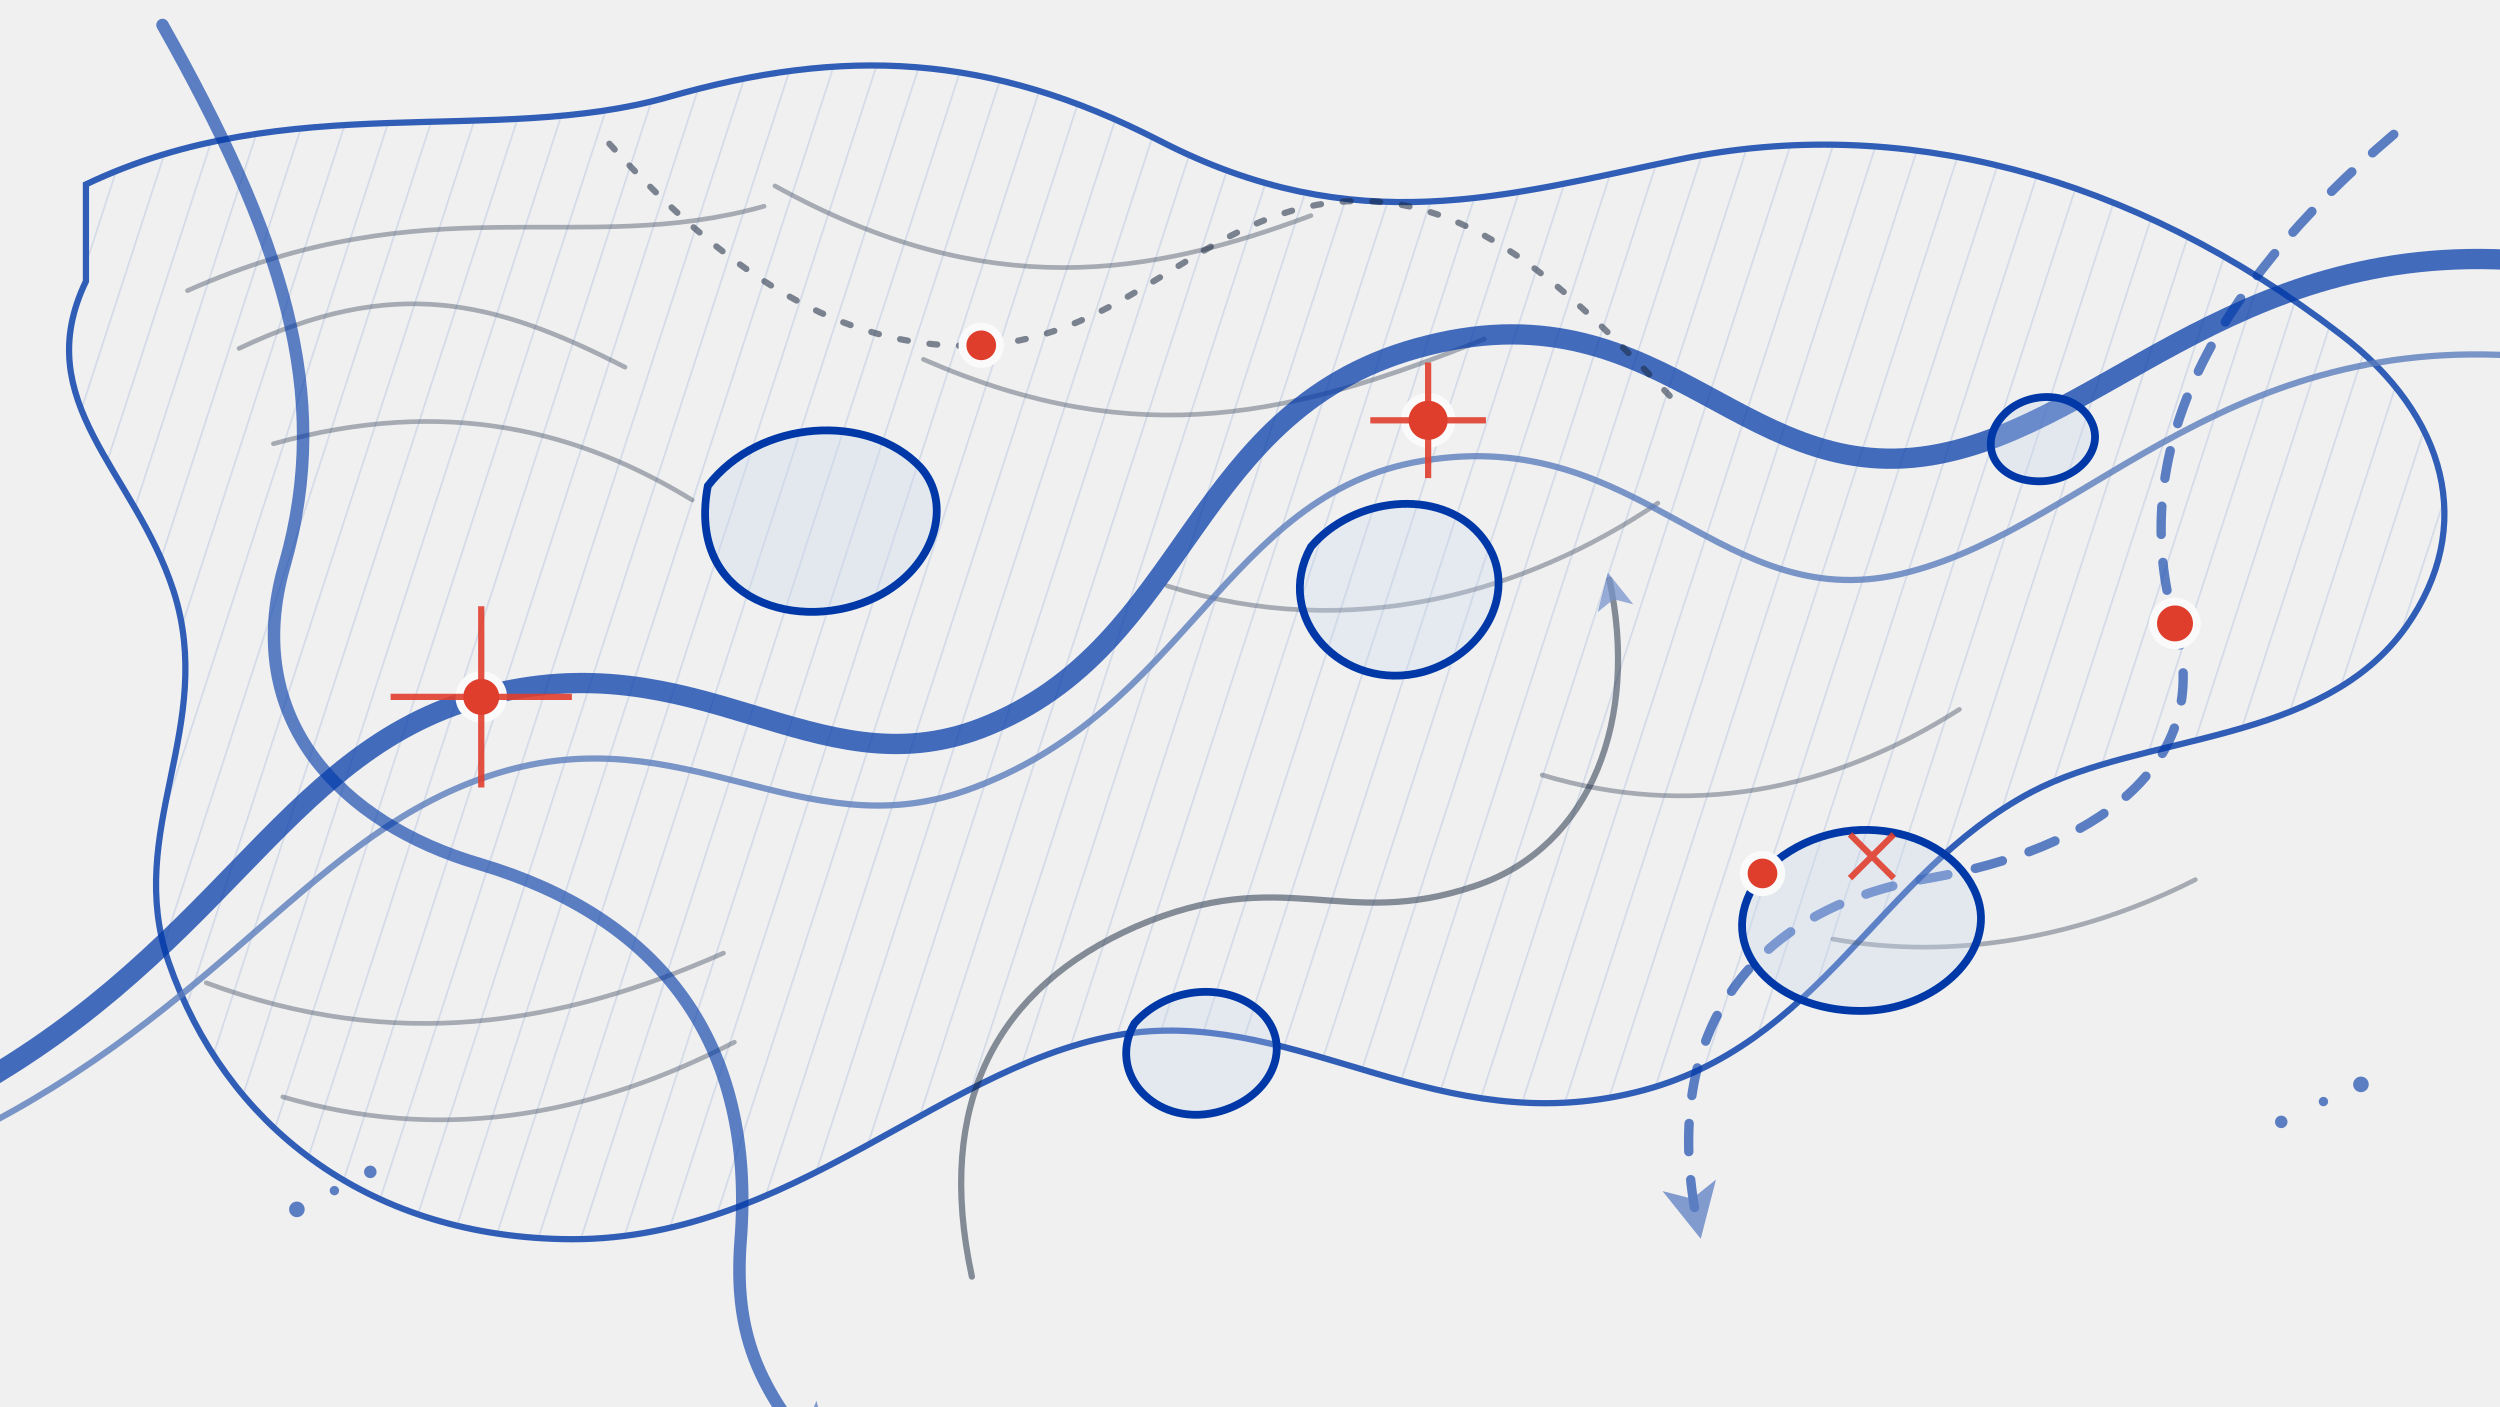
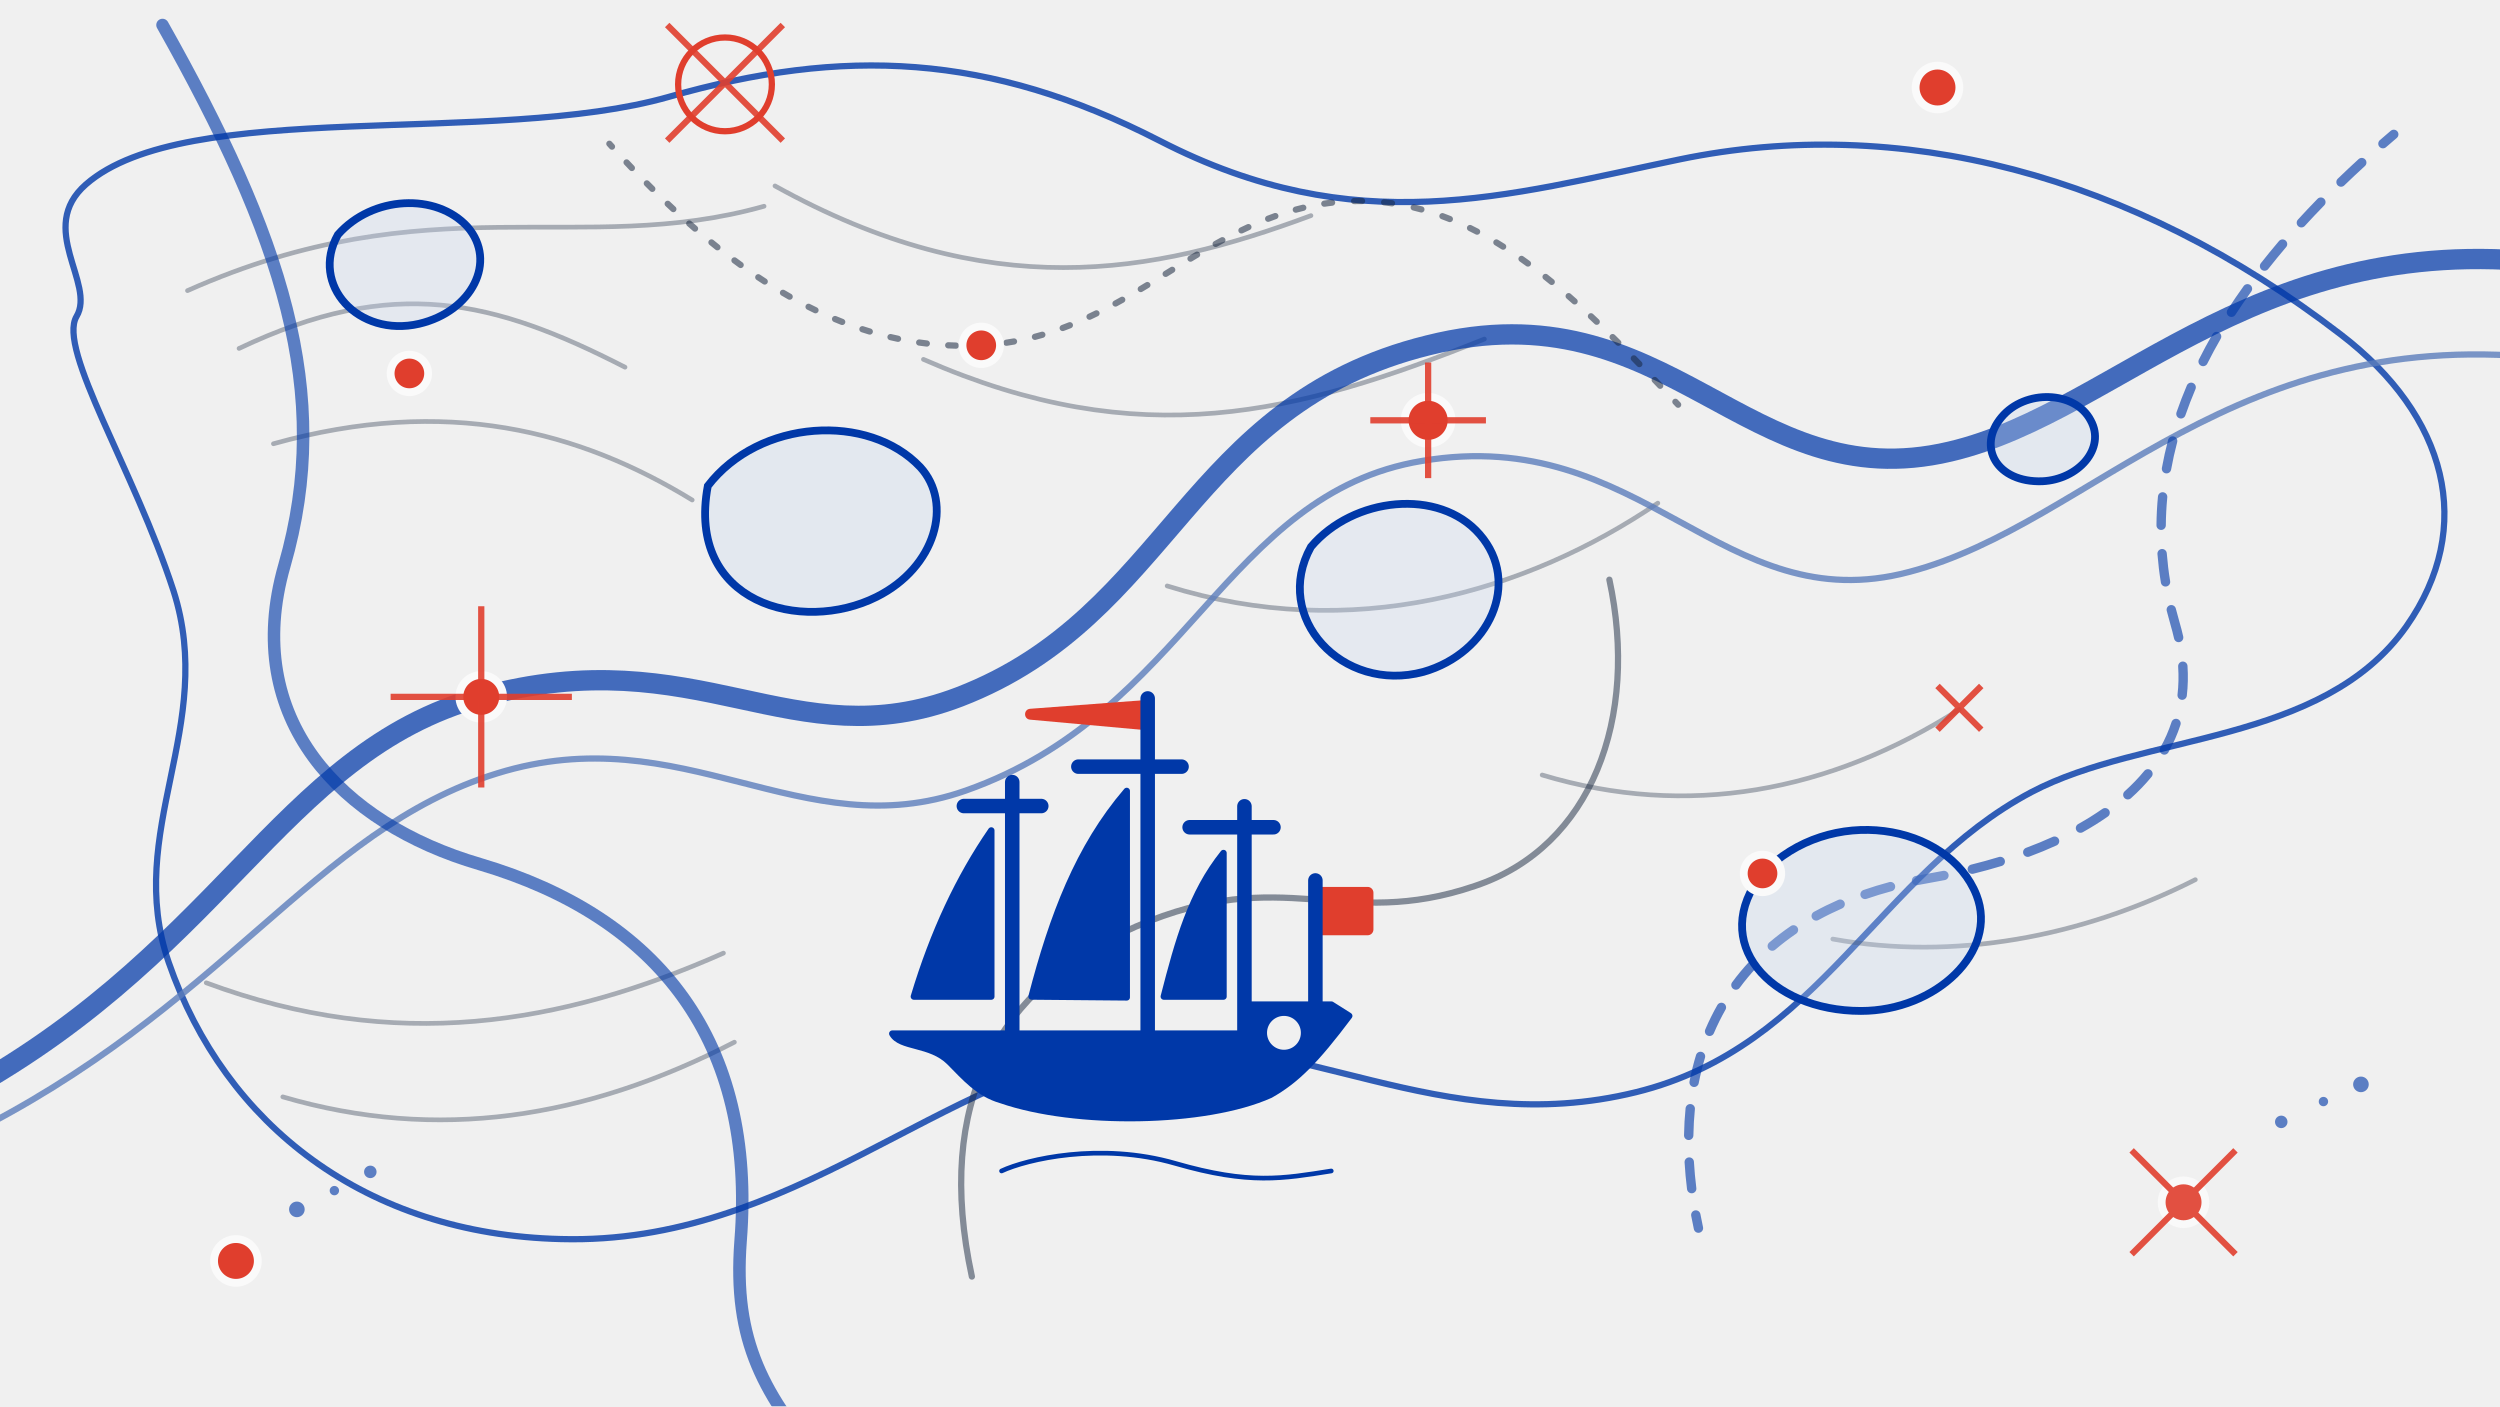
- <svg xmlns="http://www.w3.org/2000/svg" viewBox="0 0 1600 900" role="img" aria-labelledby="title desc">
+ <svg xmlns="http://www.w3.org/2000/svg" width="1600" height="900" viewBox="0 0 1600 900" fill="none">
+   <g clip-path="url(#clip0_2059_2)">
+     <path opacity="0.8" d="M55 118C119 62 316 94 428 62C540 30 633 34 742 90C868 155 964 125 1075 102C1215 73 1364 111 1498 214C1566 266 1585 337 1540 401C1486 477 1372 469 1300 507C1202 559 1165 670 1047 699C921 730 831 657.5 722 670.5C603 685.5 507 797 359 793C234 790 144 720 108 616C79 532 139 465 111 378C86 301 36.5 223.5 49 202.5C61.5 181.5 23 146 55 118Z" stroke-width="4" stroke="#0038A8" />
+     <path opacity="0.34" d="M120 186C275 117 372 165 489 132M153 223C252 176 316 192 400 235M175 284C286 253 371 276 443 320M132 629C253 674 359 656 463 610M181 702C280 731 375 716 470 667M496 119C633 195 737 176 839 138M591 230C730 291 830 265 950 217M747 375C865 412 977 379 1061 322M987 496C1080 524 1171 507 1254 454M1173 601C1250 615 1332 600 1405 563" stroke-width="3" stroke-linecap="round" stroke="#16253D" />
+     <path opacity="0.72" d="M-40 708C142 615 177 482 308 446C447 408 507 487 614 446C749 394 760 259 914 221C1069 182 1117 320 1248 289C1359 263 1449 139 1650 171" stroke-width="13" stroke-linecap="round" stroke-linejoin="round" stroke="#0038A8" />
+     <path opacity="0.8" d="M-24 728C143 646 201 531 318 495C437 458 513 543 618 506C760 456 784 316 910 295C1052 271 1102 398 1222 366C1340 335 1429 205 1636 230" stroke-width="4" stroke-linecap="round" stroke-linejoin="round" stroke="#5B7DBB" />
+     <path opacity="0.62" d="M104 16C180 151 214 251 182 362C154 460 218 527 307 553C422 587 484 667 474 794C469 859 489 893 529 940" stroke-width="8" stroke-linecap="round" stroke-linejoin="round" stroke="#0038A8" />
+     <path opacity="0.62" d="M1532 86C1529.67 87.984 1527.36 89.968 1525.08 91.954M1087 786C1086.39 783.178 1085.83 780.376 1085.31 777.595M1082.68 760.715C1081.96 754.949 1081.44 749.283 1081.12 743.718M1080.77 726.624C1080.87 720.816 1081.2 715.133 1081.75 709.579M1084.23 692.692C1085.33 687.011 1086.7 681.483 1088.32 676.113M1094.13 660.05C1096.38 654.766 1098.9 649.661 1101.7 644.742M1110.99 630.42C1114.36 625.846 1118 621.466 1121.9 617.287M1134.25 605.497C1138.53 601.847 1143.05 598.39 1147.82 595.13M1162.37 586.198C1167.27 583.505 1172.38 580.99 1177.7 578.657M1193.63 572.428C1198.89 570.605 1204.33 568.94 1209.93 567.438M1226.57 563.556C1229.35 563.001 1232.16 562.482 1235 562C1238.06 561.465 1241.11 560.898 1244.13 560.301M1262.26 556.275C1268.35 554.767 1274.33 553.124 1280.17 551.345M1297.76 545.412C1303.67 543.214 1309.4 540.86 1314.92 538.349M1331.52 529.989C1337.05 526.899 1342.31 523.62 1347.27 520.153M1361.81 508.646C1366.51 504.415 1370.82 499.956 1374.68 495.265M1385.18 479.989C1388.21 474.587 1390.71 468.93 1392.64 463.018M1396.58 444.908C1397.28 438.954 1397.43 432.778 1397.01 426.377M1394.33 407.998C1393.67 405.041 1392.89 402.042 1392 399C1391.14 396.071 1390.35 393.142 1389.62 390.214M1385.93 372.4C1384.94 366.379 1384.22 360.361 1383.75 354.347M1383.13 336.175C1383.18 330.116 1383.5 324.063 1384.08 318.014M1386.56 299.993C1387.63 294.072 1388.94 288.156 1390.5 282.245M1395.8 264.854C1397.76 259.19 1399.94 253.532 1402.34 247.88M1410 231.361C1412.67 226.025 1415.55 220.694 1418.62 215.369M1428.12 199.851C1431.37 194.84 1434.79 189.834 1438.38 184.834M1449.31 170.295C1453 165.598 1456.84 160.905 1460.83 156.218M1472.88 142.568C1476.9 138.16 1481.06 133.757 1485.35 129.359M1498.26 116.518C1502.56 112.358 1506.98 108.203 1511.52 104.053" stroke-width="6" stroke-linecap="round" stroke-linejoin="round" stroke="#0038A8" />
+     <path opacity="0.54" d="M390 92C390.555 92.615 391.109 93.228 391.663 93.838M1074 259C1073.42 258.386 1072.84 257.773 1072.26 257.159M401.011 103.955C402.135 105.15 403.259 106.336 404.381 107.513M413.977 117.376C415.141 118.549 416.305 119.711 417.466 120.864M427.336 130.435C428.535 131.571 429.732 132.696 430.928 133.81M441.117 143.061C442.349 144.15 443.58 145.228 444.81 146.294M455.346 155.166C456.618 156.205 457.888 157.231 459.158 158.245M470.065 166.665C471.382 167.646 472.698 168.614 474.013 169.569M485.311 177.451C486.678 178.366 488.044 179.266 489.41 180.152M501.114 187.397C502.534 188.234 503.953 189.055 505.372 189.86M517.486 196.359C518.96 197.104 520.434 197.831 521.907 198.542M534.456 204.189C535.971 204.822 537.487 205.437 539.003 206.034M551.956 210.704C553.518 211.215 555.081 211.707 556.644 212.181M569.931 215.753C571.529 216.129 573.129 216.485 574.729 216.822M588.282 219.212C589.906 219.443 591.53 219.654 593.156 219.846M606.868 221C608.504 221.083 610.141 221.147 611.781 221.191M625.54 221.109C626.36 221.077 627.18 221.041 628 221C628.827 220.955 629.651 220.903 630.471 220.846M644.109 219.346C645.741 219.1 647.359 218.831 648.964 218.541M662.367 215.564C663.954 215.146 665.527 214.708 667.089 214.251M680.129 209.917C681.665 209.346 683.191 208.758 684.707 208.154M697.307 202.688C698.791 201.994 700.266 201.286 701.733 200.567M713.929 194.24C715.366 193.457 716.796 192.665 718.222 191.865M730.106 184.97C731.512 184.132 732.914 183.289 734.313 182.443M746.03 175.267C747.423 174.408 748.815 173.548 750.206 172.69M761.924 165.516C763.325 164.669 764.727 163.826 766.131 162.99M778.022 156.106C779.45 155.307 780.883 154.517 782.32 153.738M794.536 147.452C796.008 146.739 797.486 146.04 798.973 145.355M811.619 139.994C813.142 139.407 814.675 138.837 816.217 138.287M829.321 134.171C830.896 133.744 832.482 133.339 834.08 132.957M847.555 130.344C848.367 130.223 849.182 130.108 850 130C850.845 129.886 851.688 129.779 852.529 129.68M866.643 128.675C868.342 128.635 870.033 128.624 871.716 128.641M885.852 129.476C887.532 129.657 889.203 129.867 890.868 130.104M904.781 132.765C906.422 133.159 908.055 133.579 909.682 134.025M923.166 138.359C924.747 138.942 926.322 139.549 927.892 140.179M940.827 145.95C942.336 146.691 943.84 147.452 945.339 148.233M957.691 155.177C959.131 156.046 960.568 156.932 961.999 157.836M973.778 165.702C975.153 166.671 976.526 167.655 977.894 168.653M989.167 177.24C990.483 178.284 991.796 179.34 993.106 180.408M1003.95 189.546C1005.21 190.649 1006.48 191.762 1007.74 192.885M1018.22 202.431C1019.45 203.58 1020.67 204.737 1021.9 205.902M1032.09 215.749C1033.29 216.932 1034.49 218.121 1035.69 219.315M1045.66 229.377C1046.84 230.582 1048.02 231.791 1049.19 233.004M1059.02 243.21C1060.18 244.429 1061.35 245.651 1062.51 246.874" stroke-width="4" stroke-linecap="round" stroke-linejoin="round" stroke="#16253D" />
+     <path opacity="0.5" d="M622 817C598 706 638 632 727 593C822 552 859 596 944 567C1019 542 1049 459 1030 371" stroke-width="4" stroke-linecap="round" stroke-linejoin="round" stroke="#16253D" />
+     <path d="M453 311C486 268 556 264 589 299C610 322 599 363 561 382C513 406 439 386 453 311Z" fill="#C7D5EE" fill-opacity="0.3" stroke-width="5" stroke="#0038A8" />
+     <path d="M839 350C866 318 921 312 947 342C974 373 953 418 911 430C859 444 814 395 839 350Z" fill="#C7D5EE" fill-opacity="0.26" stroke-width="5" stroke="#0038A8" />
+     <path d="M1128 559C1171 514 1247 527 1265 573C1279 609 1239 647 1191 647C1133 647 1093 603 1128 559Z" fill="#C7D5EE" fill-opacity="0.3" stroke-width="5" stroke="#0038A8" />
+     <path d="M216.248 150.223C238.248 125.223 279.248 123.223 299.248 145.223C318.248 167.223 302.248 199.223 268.248 207.223C229.248 216.223 198.248 182.223 216.248 150.223Z" fill="#C7D5EE" fill-opacity="0.28" stroke-width="5" stroke="#0038A8" />
+     <path d="M1281 267C1296 249 1328 250 1338 269C1348 287 1330 307 1307 308C1278 309 1265 286 1281 267Z" fill="#C7D5EE" fill-opacity="0.3" stroke-width="5" stroke="#0038A8" />
+     <path d="M308 460C315.732 460 322 453.732 322 446C322 438.268 315.732 432 308 432C300.268 432 294 438.268 294 446C294 453.732 300.268 460 308 460Z" fill="#E03E2D" stroke-width="5" stroke="#FAFAFA" />
+     <path d="M628 233C634.627 233 640 227.627 640 221C640 214.373 634.627 209 628 209C621.373 209 616 214.373 616 221C616 227.627 621.373 233 628 233Z" fill="#E03E2D" stroke-width="5" stroke="#FAFAFA" />
+     <path d="M262 251C268.627 251 274 245.627 274 239C274 232.373 268.627 227 262 227C255.373 227 250 232.373 250 239C250 245.627 255.373 251 262 251Z" fill="#E03E2D" stroke-width="5" stroke="#FAFAFA" />
+     <path d="M914 284C922.284 284 929 277.284 929 269C929 260.716 922.284 254 914 254C905.716 254 899 260.716 899 269C899 277.284 905.716 284 914 284Z" fill="#E03E2D" stroke-width="5" stroke="#FAFAFA" />
+     <path d="M1128 571C1134.63 571 1140 565.627 1140 559C1140 552.373 1134.63 547 1128 547C1121.37 547 1116 552.373 1116 559C1116 565.627 1121.37 571 1128 571Z" fill="#E03E2D" stroke-width="5" stroke="#FAFAFA" />
+     <path d="M1240 70C1247.73 70 1254 63.732 1254 56C1254 48.268 1247.73 42 1240 42C1232.27 42 1226 48.268 1226 56C1226 63.732 1232.27 70 1240 70Z" fill="#E03E2D" stroke-width="5" stroke="#FAFAFA" />
+     <path d="M151 821C158.732 821 165 814.732 165 807C165 799.268 158.732 793 151 793C143.268 793 137 799.268 137 807C137 814.732 143.268 821 151 821Z" fill="#E03E2D" stroke-width="5" stroke="#FAFAFA" />
+     <g opacity="0.9">
+       <path d="M250 446H308M308 446H366M308 446V388M308 446V504" stroke-width="4" stroke="#E03E2D" />
+       <path d="M1397.47 783.468C1405.2 783.468 1411.47 777.2 1411.47 769.468C1411.47 761.736 1405.2 755.468 1397.47 755.468C1389.74 755.468 1383.47 761.736 1383.47 769.468C1383.47 777.2 1389.74 783.468 1397.47 783.468Z" fill="#E03E2D" stroke-width="5" stroke="#FAFAFA" />
+       <path d="M1364.23 802.702L1397.47 769.468M1397.47 769.468L1430.7 736.234M1397.47 769.468L1364.23 736.234M1397.47 769.468L1430.7 802.702" stroke-width="4" stroke="#E03E2D" />
+       <path d="M877 269H914M914 269H951M914 269V232M914 269V306" stroke-width="4" stroke="#E03E2D" />
+       <path d="M1240 439L1254 453M1254 453L1268 467M1254 453L1268 439M1254 453L1240 467" stroke-width="4" stroke="#E03E2D" />
+       <path d="M427 16L464 53M464 53L501 90M464 53L501 16M464 53L427 90" stroke-width="4" stroke="#E03E2D" />
+     </g>
+     <g opacity="0.62">
+       <path d="M190 779C192.761 779 195 776.761 195 774C195 771.239 192.761 769 190 769C187.239 769 185 771.239 185 774C185 776.761 187.239 779 190 779Z" fill="#0038A8" />
+       <path d="M214 765C215.657 765 217 763.657 217 762C217 760.343 215.657 759 214 759C212.343 759 211 760.343 211 762C211 763.657 212.343 765 214 765Z" fill="#0038A8" />
+       <path d="M237 754C239.209 754 241 752.209 241 750C241 747.791 239.209 746 237 746C234.791 746 233 747.791 233 750C233 752.209 234.791 754 237 754Z" fill="#0038A8" />
+       <path d="M1460 722C1462.21 722 1464 720.209 1464 718C1464 715.791 1462.21 714 1460 714C1457.79 714 1456 715.791 1456 718C1456 720.209 1457.79 722 1460 722Z" fill="#0038A8" />
+       <path d="M1487 708C1488.66 708 1490 706.657 1490 705C1490 703.343 1488.66 702 1487 702C1485.34 702 1484 703.343 1484 705C1484 706.657 1485.34 708 1487 708Z" fill="#0038A8" />
+       <path d="M1511 699C1513.76 699 1516 696.761 1516 694C1516 691.239 1513.76 689 1511 689C1508.24 689 1506 691.239 1506 694C1506 696.761 1508.24 699 1511 699Z" fill="#0038A8" />
+     </g>
+     <path d="M733.89 447.971L659.282 453.623C655.011 453.946 654.964 460.194 659.23 460.582L733.89 467.369V447.971Z" fill="#E03E2D" />
+     <path d="M837.721 571.333C837.721 569.281 839.384 567.618 841.436 567.618H875.285C877.337 567.618 879 569.281 879 571.333V594.862C879 596.914 877.337 598.578 875.285 598.578H841.436C839.384 598.578 837.721 596.914 837.721 594.862V571.333Z" fill="#E03E2D" />
+     <path d="M796.441 670.816V516.019M734.522 670.816V447M647.836 670.816V500.539M841.849 650.177V563.49" stroke-width="9.288" stroke-linecap="round" stroke-linejoin="round" stroke="#0038A8" />
+     <path d="M815.017 529.444H761.354M756.194 490.647H690.147M666.411 515.865H616.876" stroke-width="9.288" stroke-linecap="round" stroke-linejoin="round" stroke="#0038A8" />
+     <path d="M783.026 545.946V637.793H744.842C754.13 601.673 762.386 571.746 783.026 545.946Z" fill="#0038A8" stroke-width="4.128" stroke-linejoin="round" stroke="#0038A8" />
+     <path d="M721.106 506.214V638.308L660.219 637.755C673.635 586.155 690.147 542.333 721.106 506.214Z" fill="#0038A8" stroke-width="4.128" stroke-linejoin="round" stroke="#0038A8" />
+     <path d="M634.42 531.499V637.793H584.885C597.269 596.514 613.781 561.427 634.42 531.499Z" fill="#0038A8" stroke-width="4.128" stroke-linejoin="round" stroke="#0038A8" />
+     <path d="M798.311 640.898C797.347 640.989 796.564 641.745 796.455 642.725L794.595 659.464H571.065C570.334 659.464 569.657 659.852 569.286 660.482C568.915 661.112 568.905 661.892 569.26 662.531C570.86 665.41 573.492 667.182 576.421 668.454C579.317 669.711 582.769 670.585 586.201 671.497C593.223 673.362 600.597 675.498 606.34 681.242C615.843 690.744 624.934 701.676 639.991 705.999C664.03 714.348 697.032 718.175 729.141 717.609C761.254 717.043 792.793 712.079 813.8 702.626C813.856 702.6 813.912 702.573 813.965 702.543C830.862 693.038 843.457 680.369 865.172 651.415C865.518 650.954 865.655 650.37 865.551 649.803C865.447 649.237 865.111 648.74 864.625 648.432L853.2 641.209C852.87 641 852.487 640.888 852.096 640.888H798.506L798.311 640.898ZM821.724 650.177C827.708 650.177 832.56 655.029 832.56 661.013C832.56 666.998 827.709 671.849 821.724 671.849C815.74 671.849 810.889 666.998 810.889 661.013C810.889 655.029 815.74 650.178 821.724 650.177Z" fill="#0038A8" />
+     <circle cx="464" cy="54" r="30" stroke-width="4" stroke="#E03E2D" />
+     <path d="M641 749.417C656.942 741.938 704.3 730.721 752.127 744.556C799.953 758.391 821.053 754.278 852 749.417" stroke-width="3" stroke-linecap="round" stroke="#0038A8" />
+   </g>
  <defs>
-     <pattern id="hatch" width="26" height="26" patternUnits="userSpaceOnUse" patternTransform="rotate(18)">
-       <path d="M0 0V26" stroke="#0038A8" stroke-width="2" opacity=".16" />
-     </pattern>
-     <marker id="arrow" viewBox="0 0 12 12" refX="9" refY="6" markerWidth="7" markerHeight="7" orient="auto-start-reverse">
-       <path d="M1 1 11 6 1 11 3.5 6Z" fill="#0038A8" opacity=".75" />
-     </marker>
+     <clipPath id="clip0_2059_2">
+       <rect width="1600" height="900" fill="white" />
+     </clipPath>
  </defs>
-   <path d="M55 118C185 56 316 94 428 62s205-28 314 28c126 65 222 35 333 12 140-29 289 9 423 112 68 52 87 123 42 187-54 76-168 68-240 106-98 52-135 163-253 192-126 31-213-51-322-38-119 15-218 136-366 132-125-3-215-73-251-177-29-84 31-151 3-238-25-77-93-121-56-198Z" fill="url(#hatch)" stroke="#0038A8" stroke-width="4" opacity=".8" />
-   <path d="M120 186C275 117 372 165 489 132m-336 91c99-47 163-31 247 12m-225 49c111-31 196-8 268 36M132 629c121 45 227 27 331-19m-282 92c99 29 194 14 289-35m26-548c137 76 241 57 343 19m-248 92c139 61 239 35 359-13m-203 158c118 37 230 4 314-53m-74 174c93 28 184 11 267-42m-81 147c77 14 159-1 232-38" fill="none" stroke="#16253D" stroke-width="3" opacity=".34" stroke-linecap="round" />
-   <g fill="none" stroke-linecap="round" stroke-linejoin="round">
-     <path d="M-40 708C142 615 177 482 308 446c139-38 213 61 320 20 135-52 132-207 286-245 155-39 203 99 334 68 111-26 201-150 402-118" stroke="#0038A8" stroke-width="13" opacity=".72" />
-     <path d="M-24 728C143 646 201 531 318 495c119-37 195 48 300 11 142-50 166-190 292-211 142-24 192 103 312 71 118-31 207-161 414-136" stroke="#5B7DBB" stroke-width="4" opacity=".8" />
-     <path d="M104 16C180 151 214 251 182 362c-28 98 36 165 125 191 115 34 177 114 167 241-5 65 15 99 55 146" stroke="#0038A8" stroke-width="8" opacity=".62" marker-end="url(#arrow)" />
-     <path d="M1532 86C1412 188 1361 293 1392 399c27 92-54 145-157 163-118 20-174 103-148 224" stroke="#0038A8" stroke-width="6" opacity=".62" stroke-dasharray="18 18" marker-end="url(#arrow)" />
-     <path d="M390 92C473 184 548 225 628 221c91-5 139-80 222-91 89-12 156 57 224 129" stroke="#16253D" stroke-width="4" opacity=".54" stroke-dasharray="5 14" />
-     <path d="M622 817c-24-111 16-185 105-224 95-41 132 3 217-26 75-25 105-108 86-196" stroke="#16253D" stroke-width="4" opacity=".5" marker-end="url(#arrow)" />
-   </g>
-   <g stroke="#0038A8" stroke-width="5" fill="none">
-     <path d="M453 311c33-43 103-47 136-12 21 23 10 64-28 83-48 24-122 4-108-71Z" fill="#C7D5EE" fill-opacity=".3" />
-     <path d="M839 350c27-32 82-38 108-8 27 31 6 76-36 88-52 14-97-35-72-80Z" fill="#C7D5EE" fill-opacity=".26" />
-     <path d="M1128 559c43-45 119-32 137 14 14 36-26 74-74 74-58 0-98-44-63-88Z" fill="#C7D5EE" fill-opacity=".3" />
-     <path d="M726 655c22-25 63-27 83-5 19 22 3 54-31 62-39 9-70-25-52-57Z" fill="#C7D5EE" fill-opacity=".28" />
-     <path d="M1281 267c15-18 47-17 57 2 10 18-8 38-31 39-29 1-42-22-26-41Z" fill="#C7D5EE" fill-opacity=".3" />
-   </g>
-   <g fill="#E03E2D" stroke="#FAFAFA" stroke-width="5">
-     <circle cx="308" cy="446" r="14" />
-     <circle cx="628" cy="221" r="12" />
-     <circle cx="914" cy="269" r="15" />
-     <circle cx="1128" cy="559" r="12" />
-     <circle cx="1392" cy="399" r="14" />
-   </g>
-   <g fill="none" stroke="#E03E2D" stroke-width="4" opacity=".9">
-     <path d="M250 446h116M308 388v116" />
-     <path d="M877 269h74M914 232v74" />
-     <path d="m1184 534 28 28m0-28-28 28" />
-   </g>
-   <g fill="#0038A8" opacity=".62">
-     <circle cx="190" cy="774" r="5" />
-     <circle cx="214" cy="762" r="3" />
-     <circle cx="237" cy="750" r="4" />
-     <circle cx="1460" cy="718" r="4" />
-     <circle cx="1487" cy="705" r="3" />
-     <circle cx="1511" cy="694" r="5" />
-   </g>
</svg>
